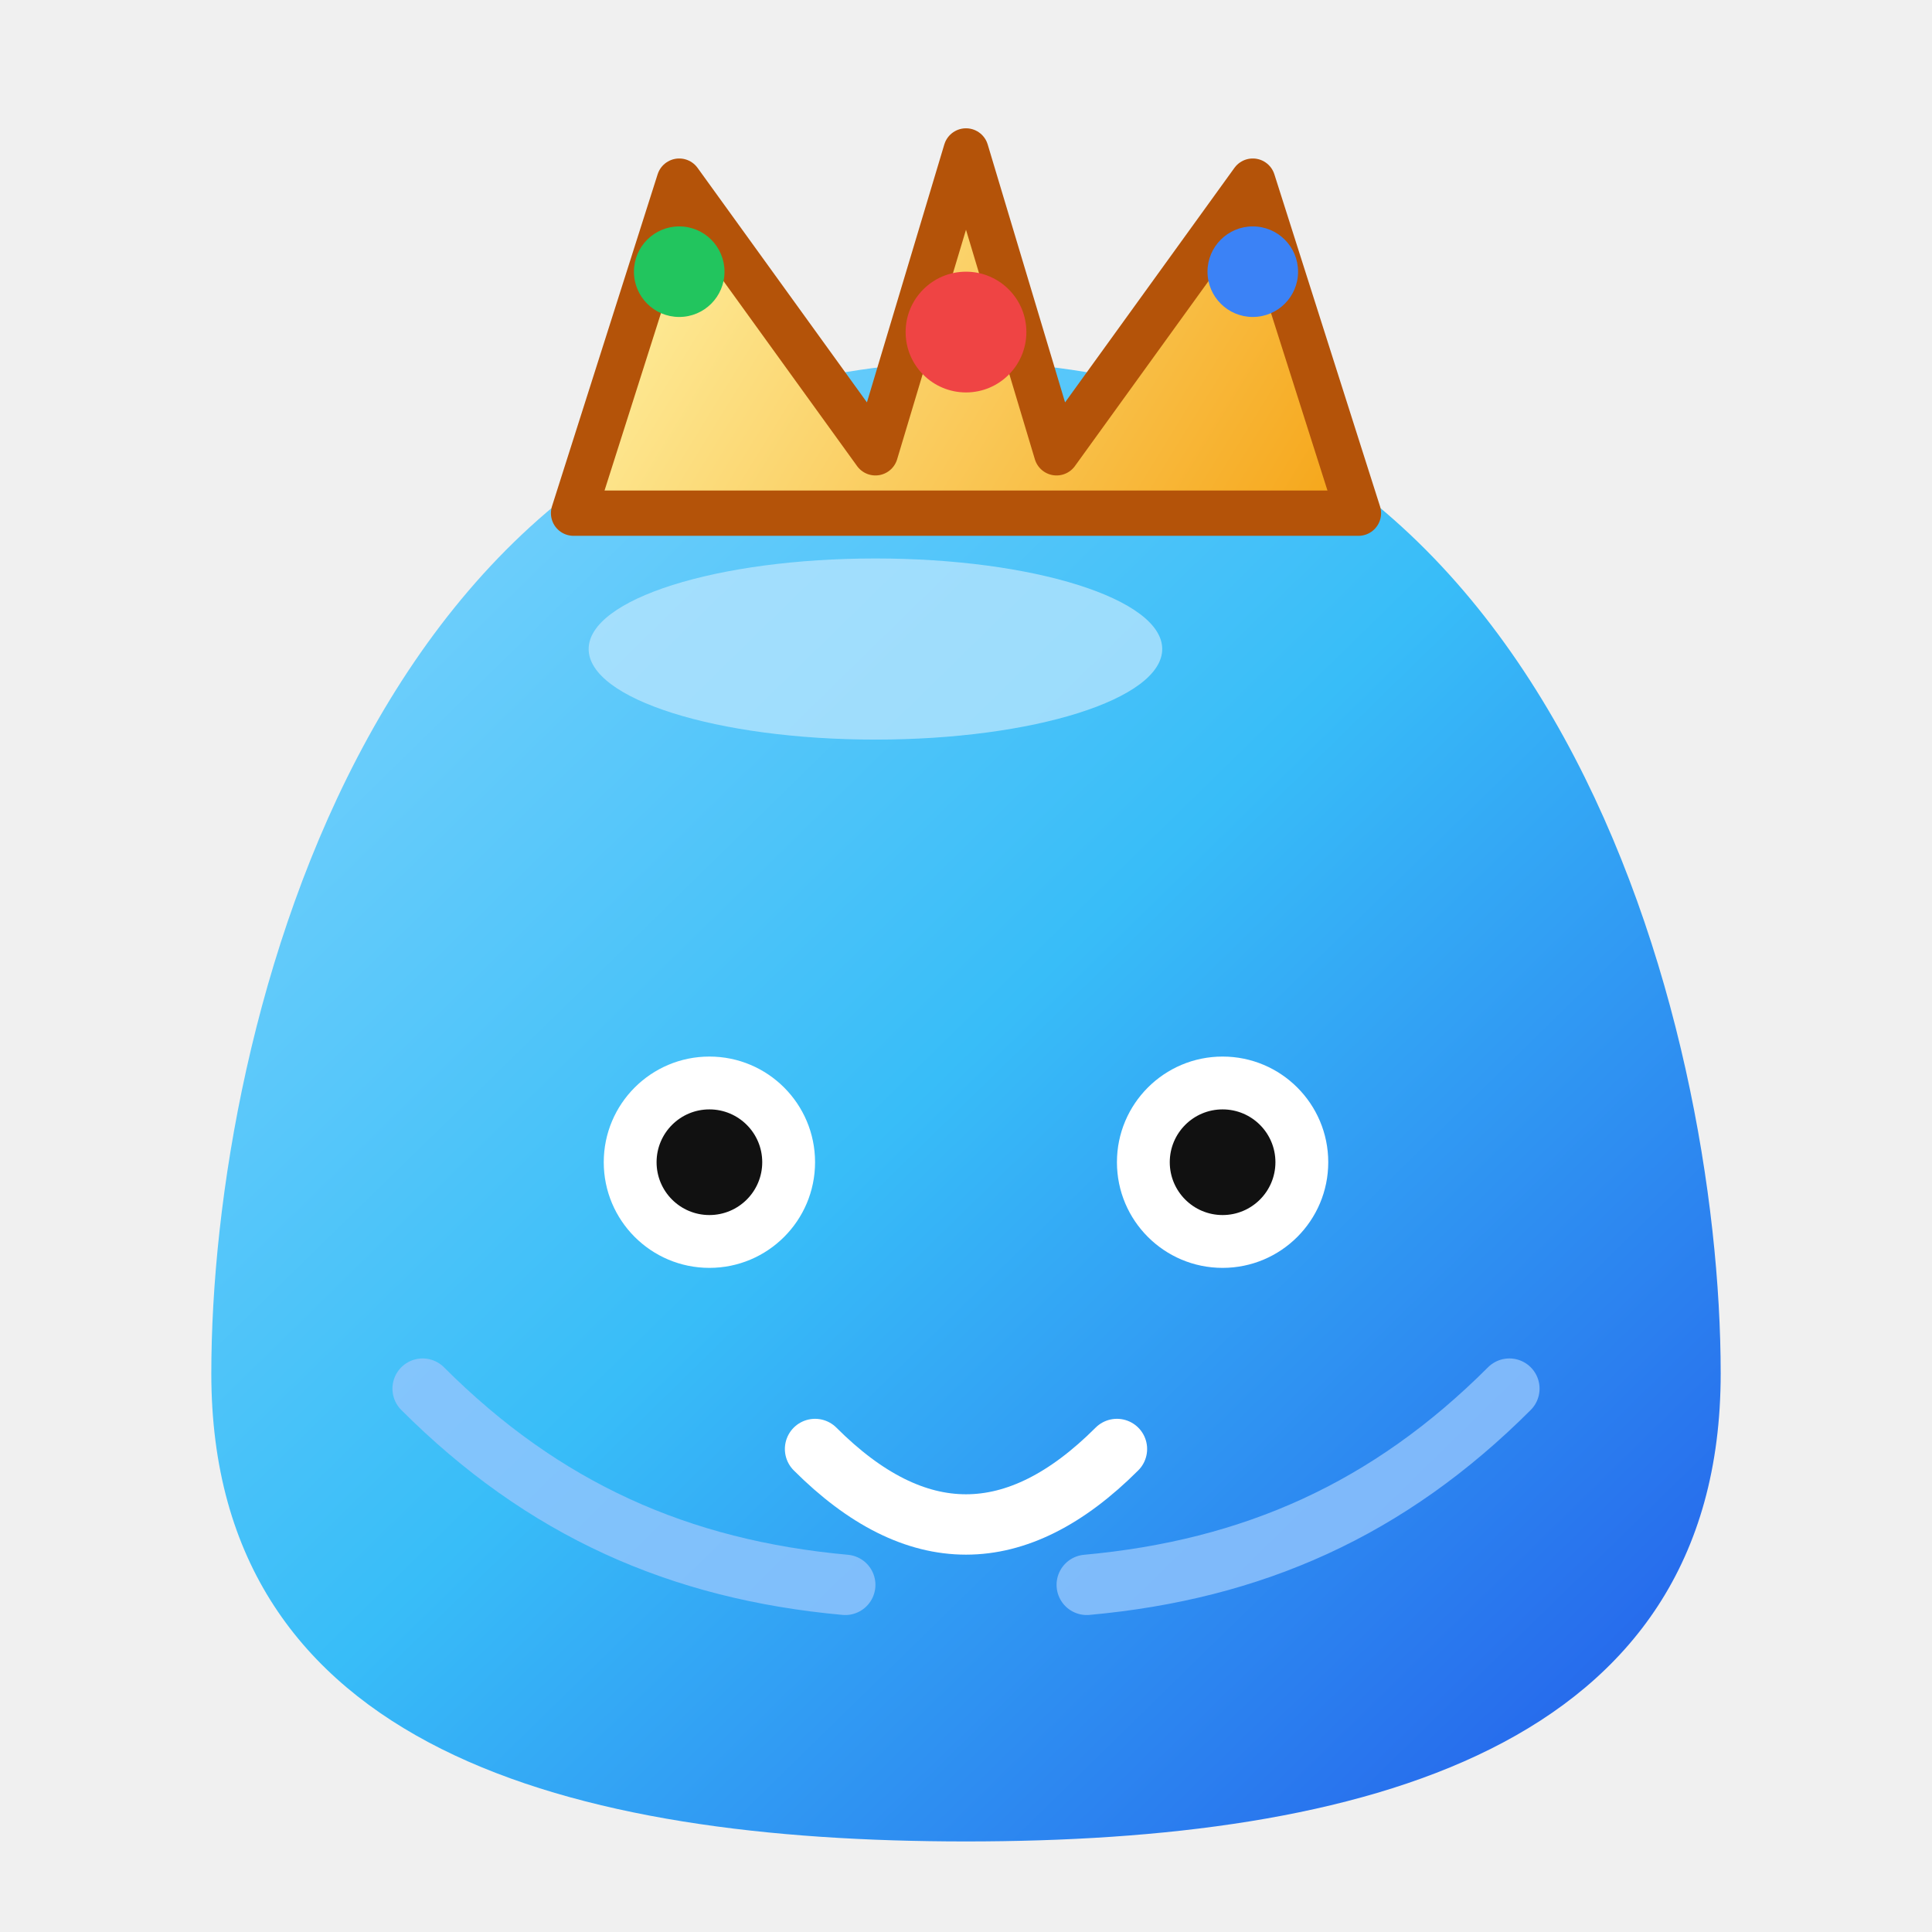
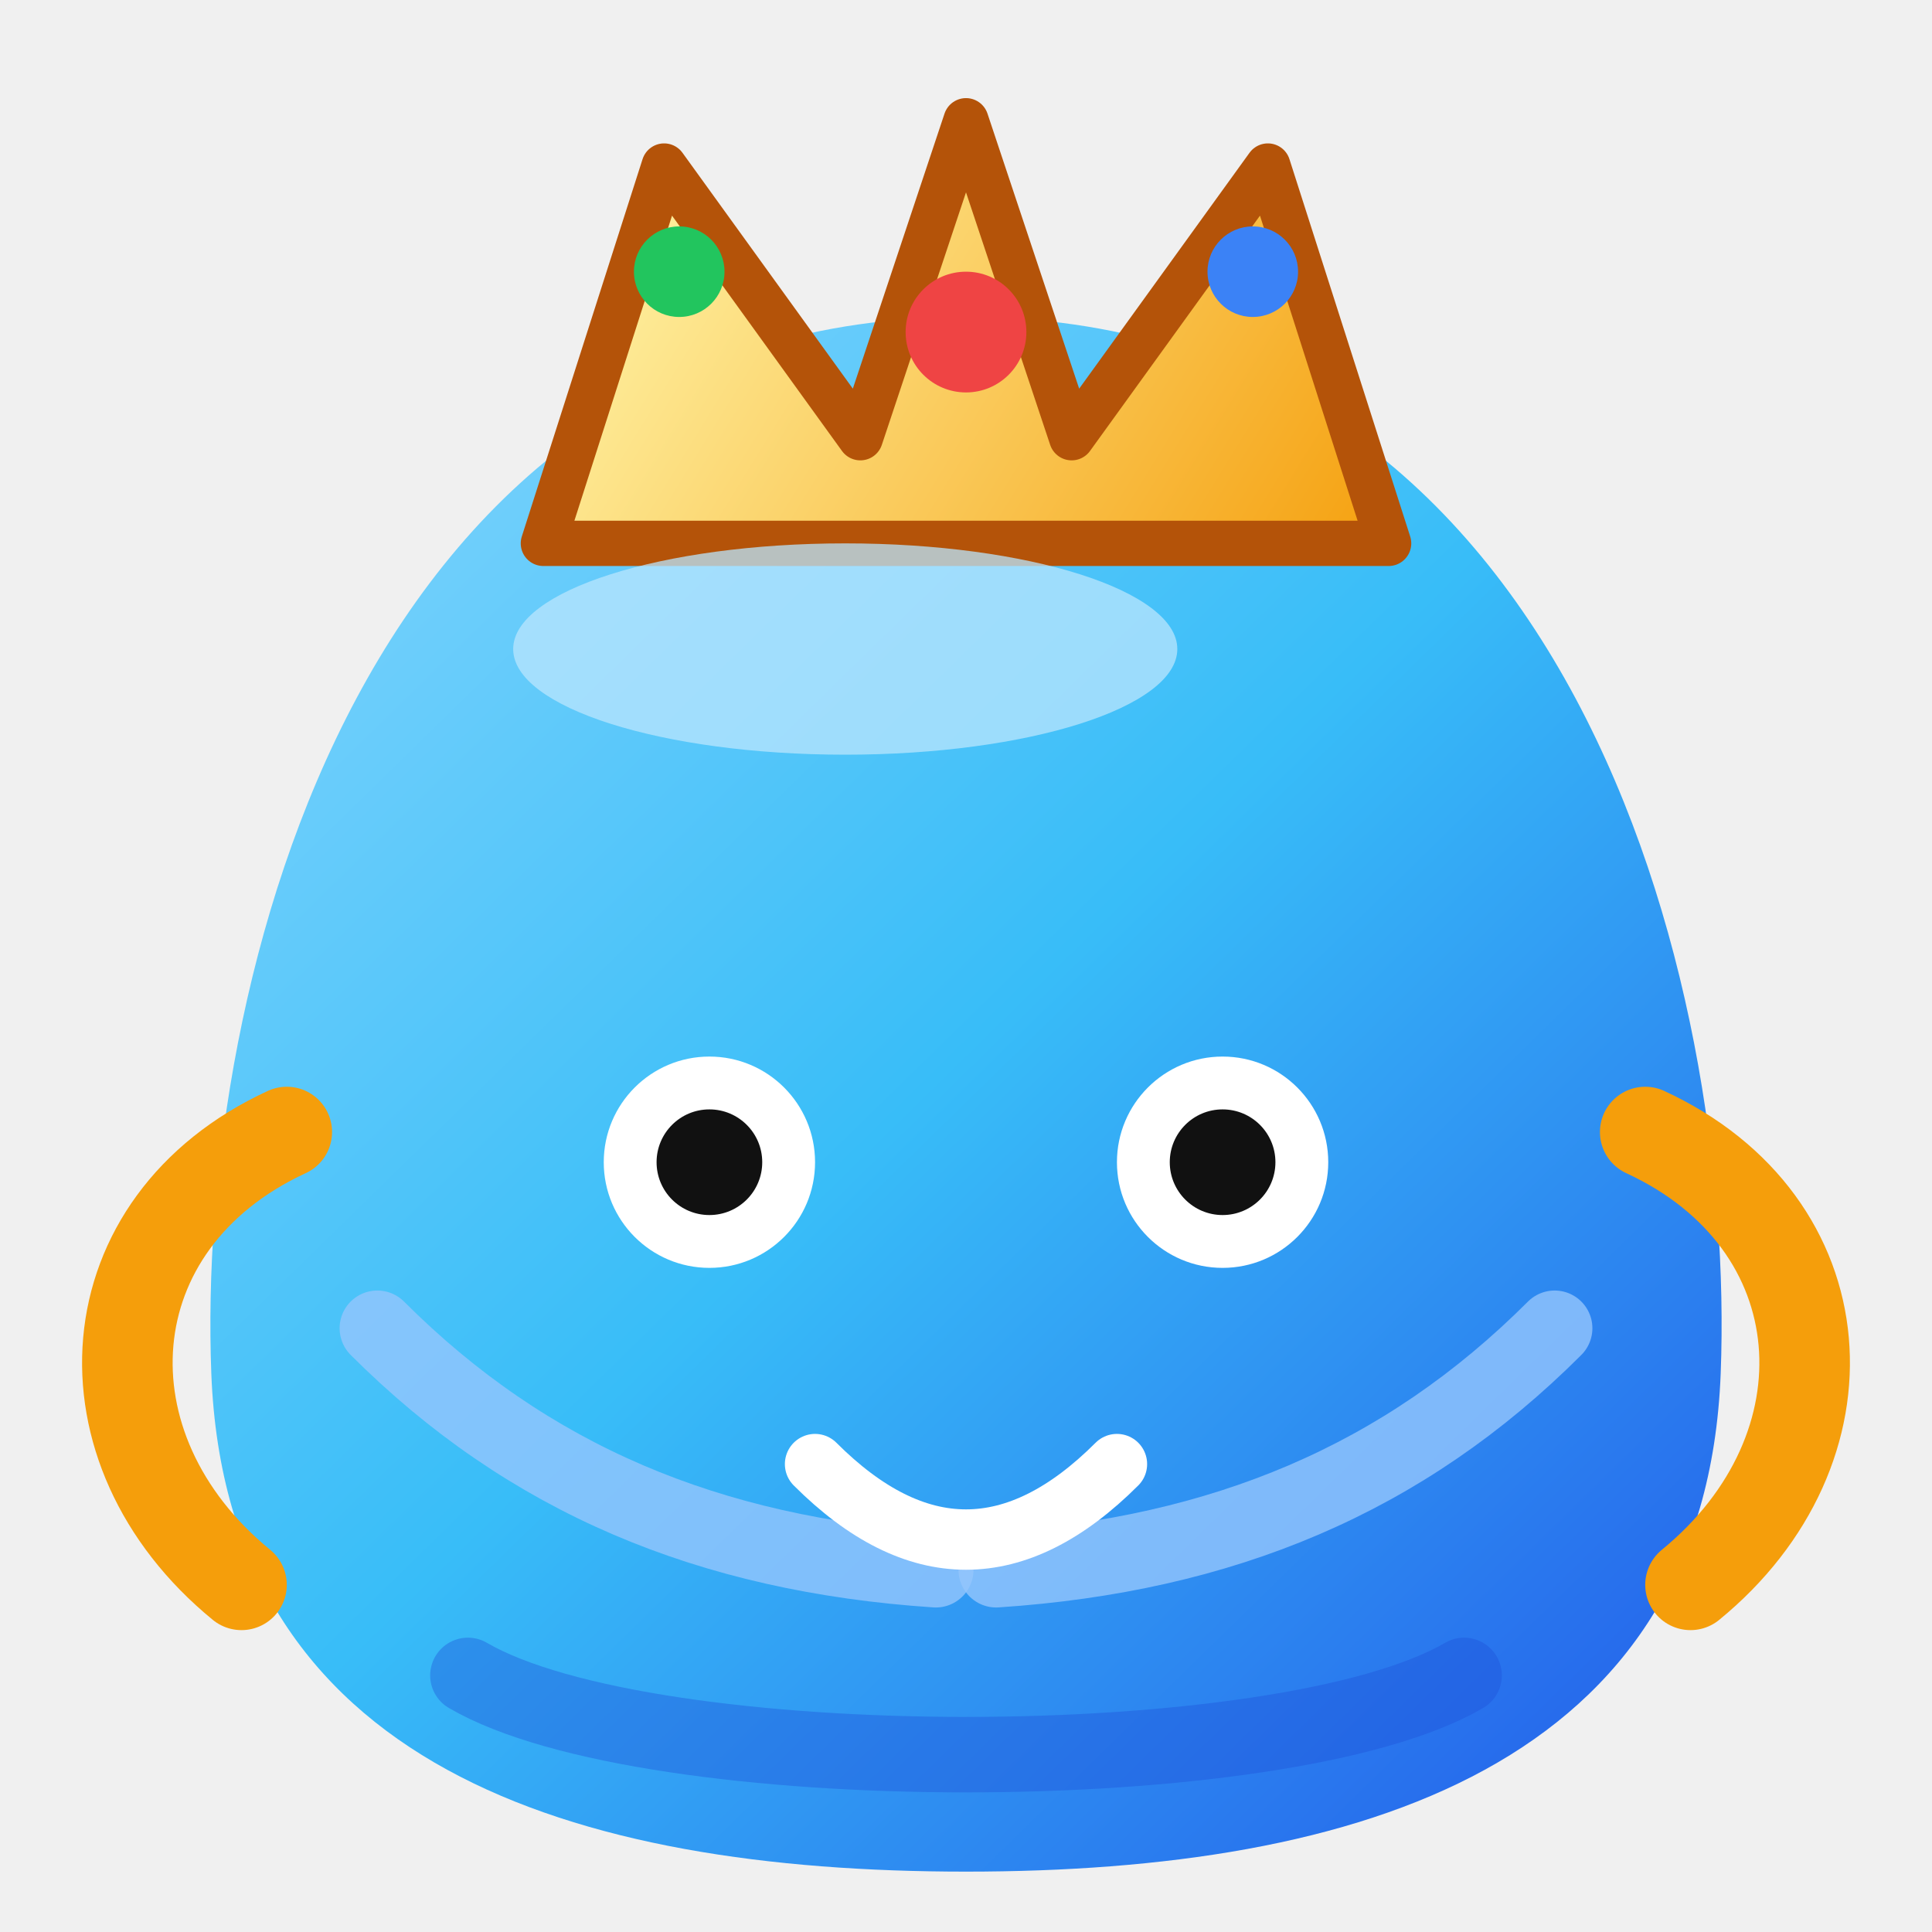
<svg xmlns="http://www.w3.org/2000/svg" viewBox="0 0 128 128" width="128" height="128">
  <defs>
    <linearGradient id="emperorBody" x1="20" y1="28" x2="108" y2="118" gradientUnits="userSpaceOnUse">
      <stop offset="0" stop-color="#7dd3fc" />
      <stop offset="0.48" stop-color="#38bdf8" />
      <stop offset="1" stop-color="#2563eb" />
    </linearGradient>
    <linearGradient id="crownGold" x1="38" y1="10" x2="90" y2="42" gradientUnits="userSpaceOnUse">
      <stop offset="0" stop-color="#fff7ad" />
      <stop offset="1" stop-color="#f59e0b" />
    </linearGradient>
  </defs>
-   <path d="M64 24 C25 24 14 68 14 91 C14 116 38 122 64 122 C90 122 114 116 114 91 C114 68 103 24 64 24 Z" fill="url(#emperorBody)" />
-   <path d="M38 34 L45 12 L58 30 L64 10 L70 30 L83 12 L90 34 Z" fill="url(#crownGold)" stroke="#b45309" stroke-width="3" stroke-linejoin="round" />
+   <path d="M64 21 C24 21 13 65 14 91 C15 117 38 124 64 124 C90 124 113 117 114 91 C115 65 104 21 64 21 Z" fill="url(#emperorBody)" />
+   <path d="M36 36 L44 11 L57 29 L64 8 L71 29 L84 11 L92 36 Z" fill="url(#crownGold)" stroke="#b45309" stroke-width="3" stroke-linejoin="round" />
  <circle cx="64" cy="22" r="4" fill="#ef4444" />
  <circle cx="45" cy="18" r="3" fill="#22c55e" />
  <circle cx="83" cy="18" r="3" fill="#3b82f6" />
-   <ellipse cx="58" cy="43" rx="19" ry="6" fill="#bae6fd" opacity="0.75" />
+   <ellipse cx="56" cy="43" rx="22" ry="7" fill="#bae6fd" opacity=".75" />
+   <path d="M25 88 C35 98 47 103 62 104" stroke="#93c5fd" stroke-width="5" fill="none" stroke-linecap="round" opacity=".8" />
+   <path d="M103 88 C93 98 81 103 66 104" stroke="#93c5fd" stroke-width="5" fill="none" stroke-linecap="round" opacity=".8" />
+   <path d="M31 111 C43 118 85 118 97 111" stroke="#1d4ed8" stroke-width="5" fill="none" stroke-linecap="round" opacity=".38" />
  <circle cx="47" cy="77" r="7" fill="#fff" />
  <circle cx="47" cy="77" r="3.5" fill="#111" />
  <circle cx="81" cy="77" r="7" fill="#fff" />
  <circle cx="81" cy="77" r="3.5" fill="#111" />
-   <path d="M54 96 Q64 106 74 96" stroke="#fff" stroke-width="4" fill="none" stroke-linecap="round" />
-   <path d="M28 92 C36 100 45 104 56 105" stroke="#93c5fd" stroke-width="4" fill="none" stroke-linecap="round" opacity="0.8" />
-   <path d="M100 92 C92 100 83 104 72 105" stroke="#93c5fd" stroke-width="4" fill="none" stroke-linecap="round" opacity="0.8" />
+   <path d="M54 97 Q64 107 74 97" stroke="#fff" stroke-width="4" fill="none" stroke-linecap="round" />
+   <path d="M19 75 C6 81 5 96 16 105" stroke="#f59e0b" stroke-width="6" fill="none" stroke-linecap="round" />
+   <path d="M109 75 C122 81 123 96 112 105" stroke="#f59e0b" stroke-width="6" fill="none" stroke-linecap="round" />
</svg>
